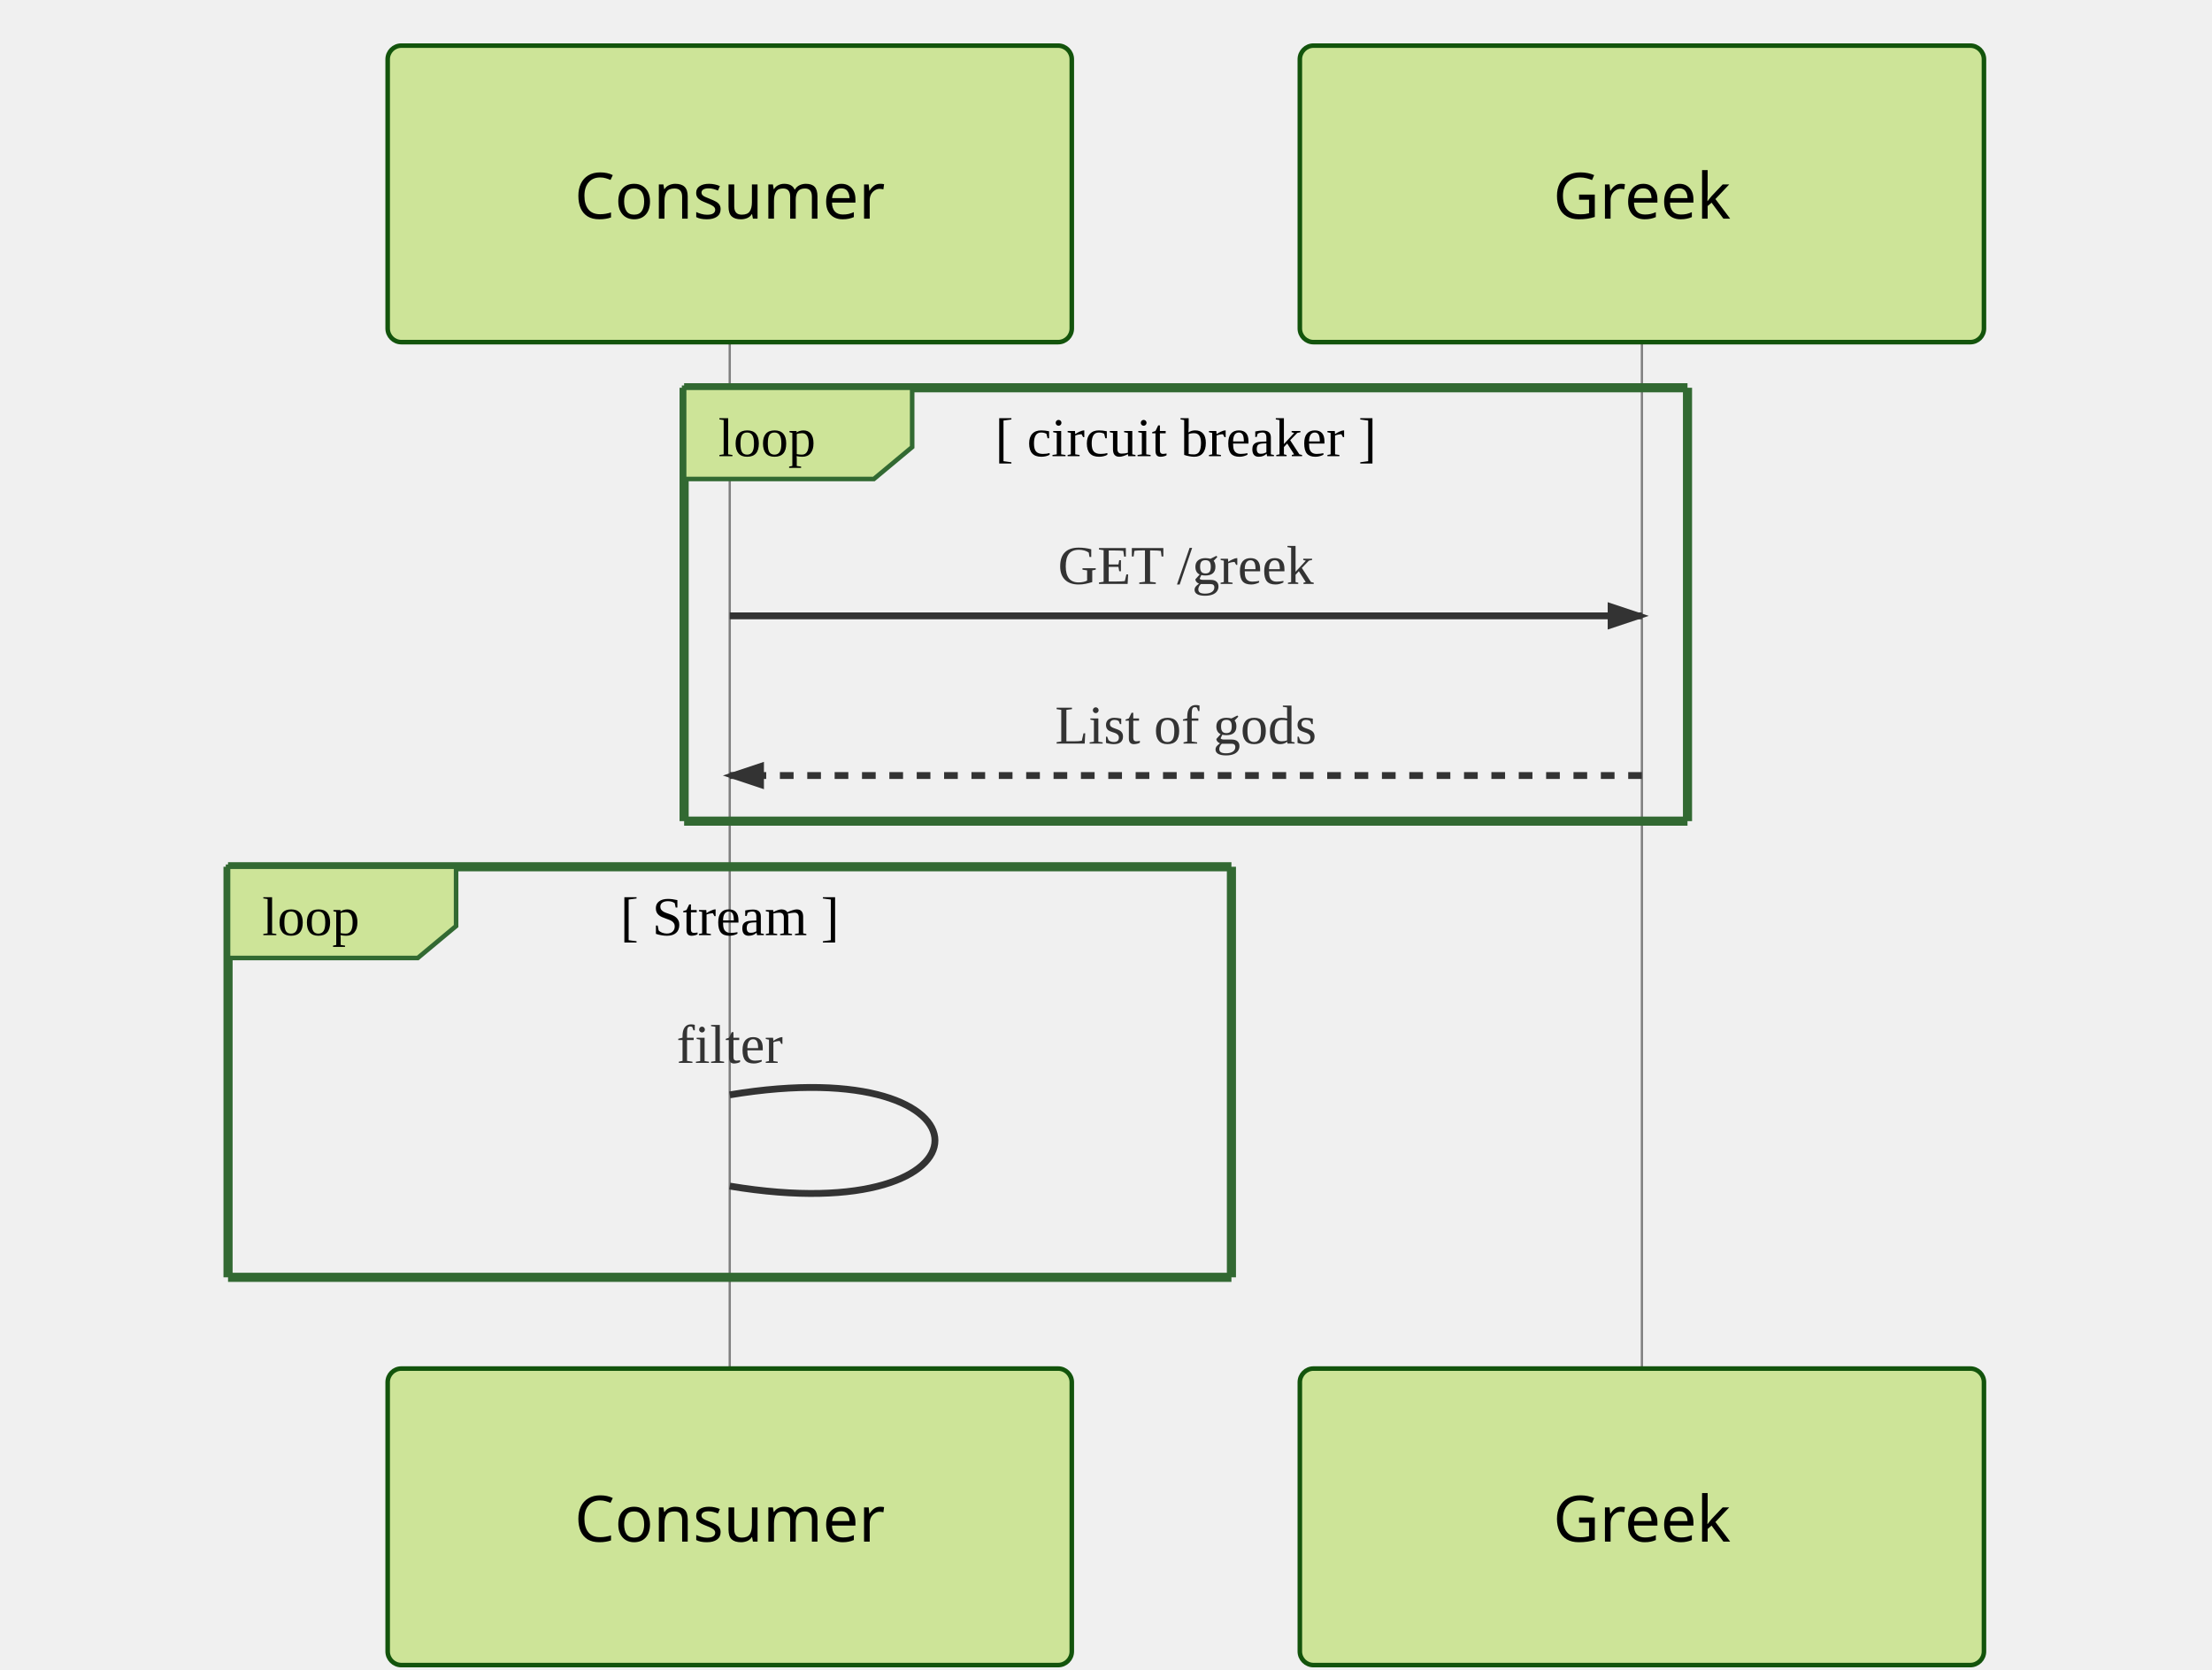
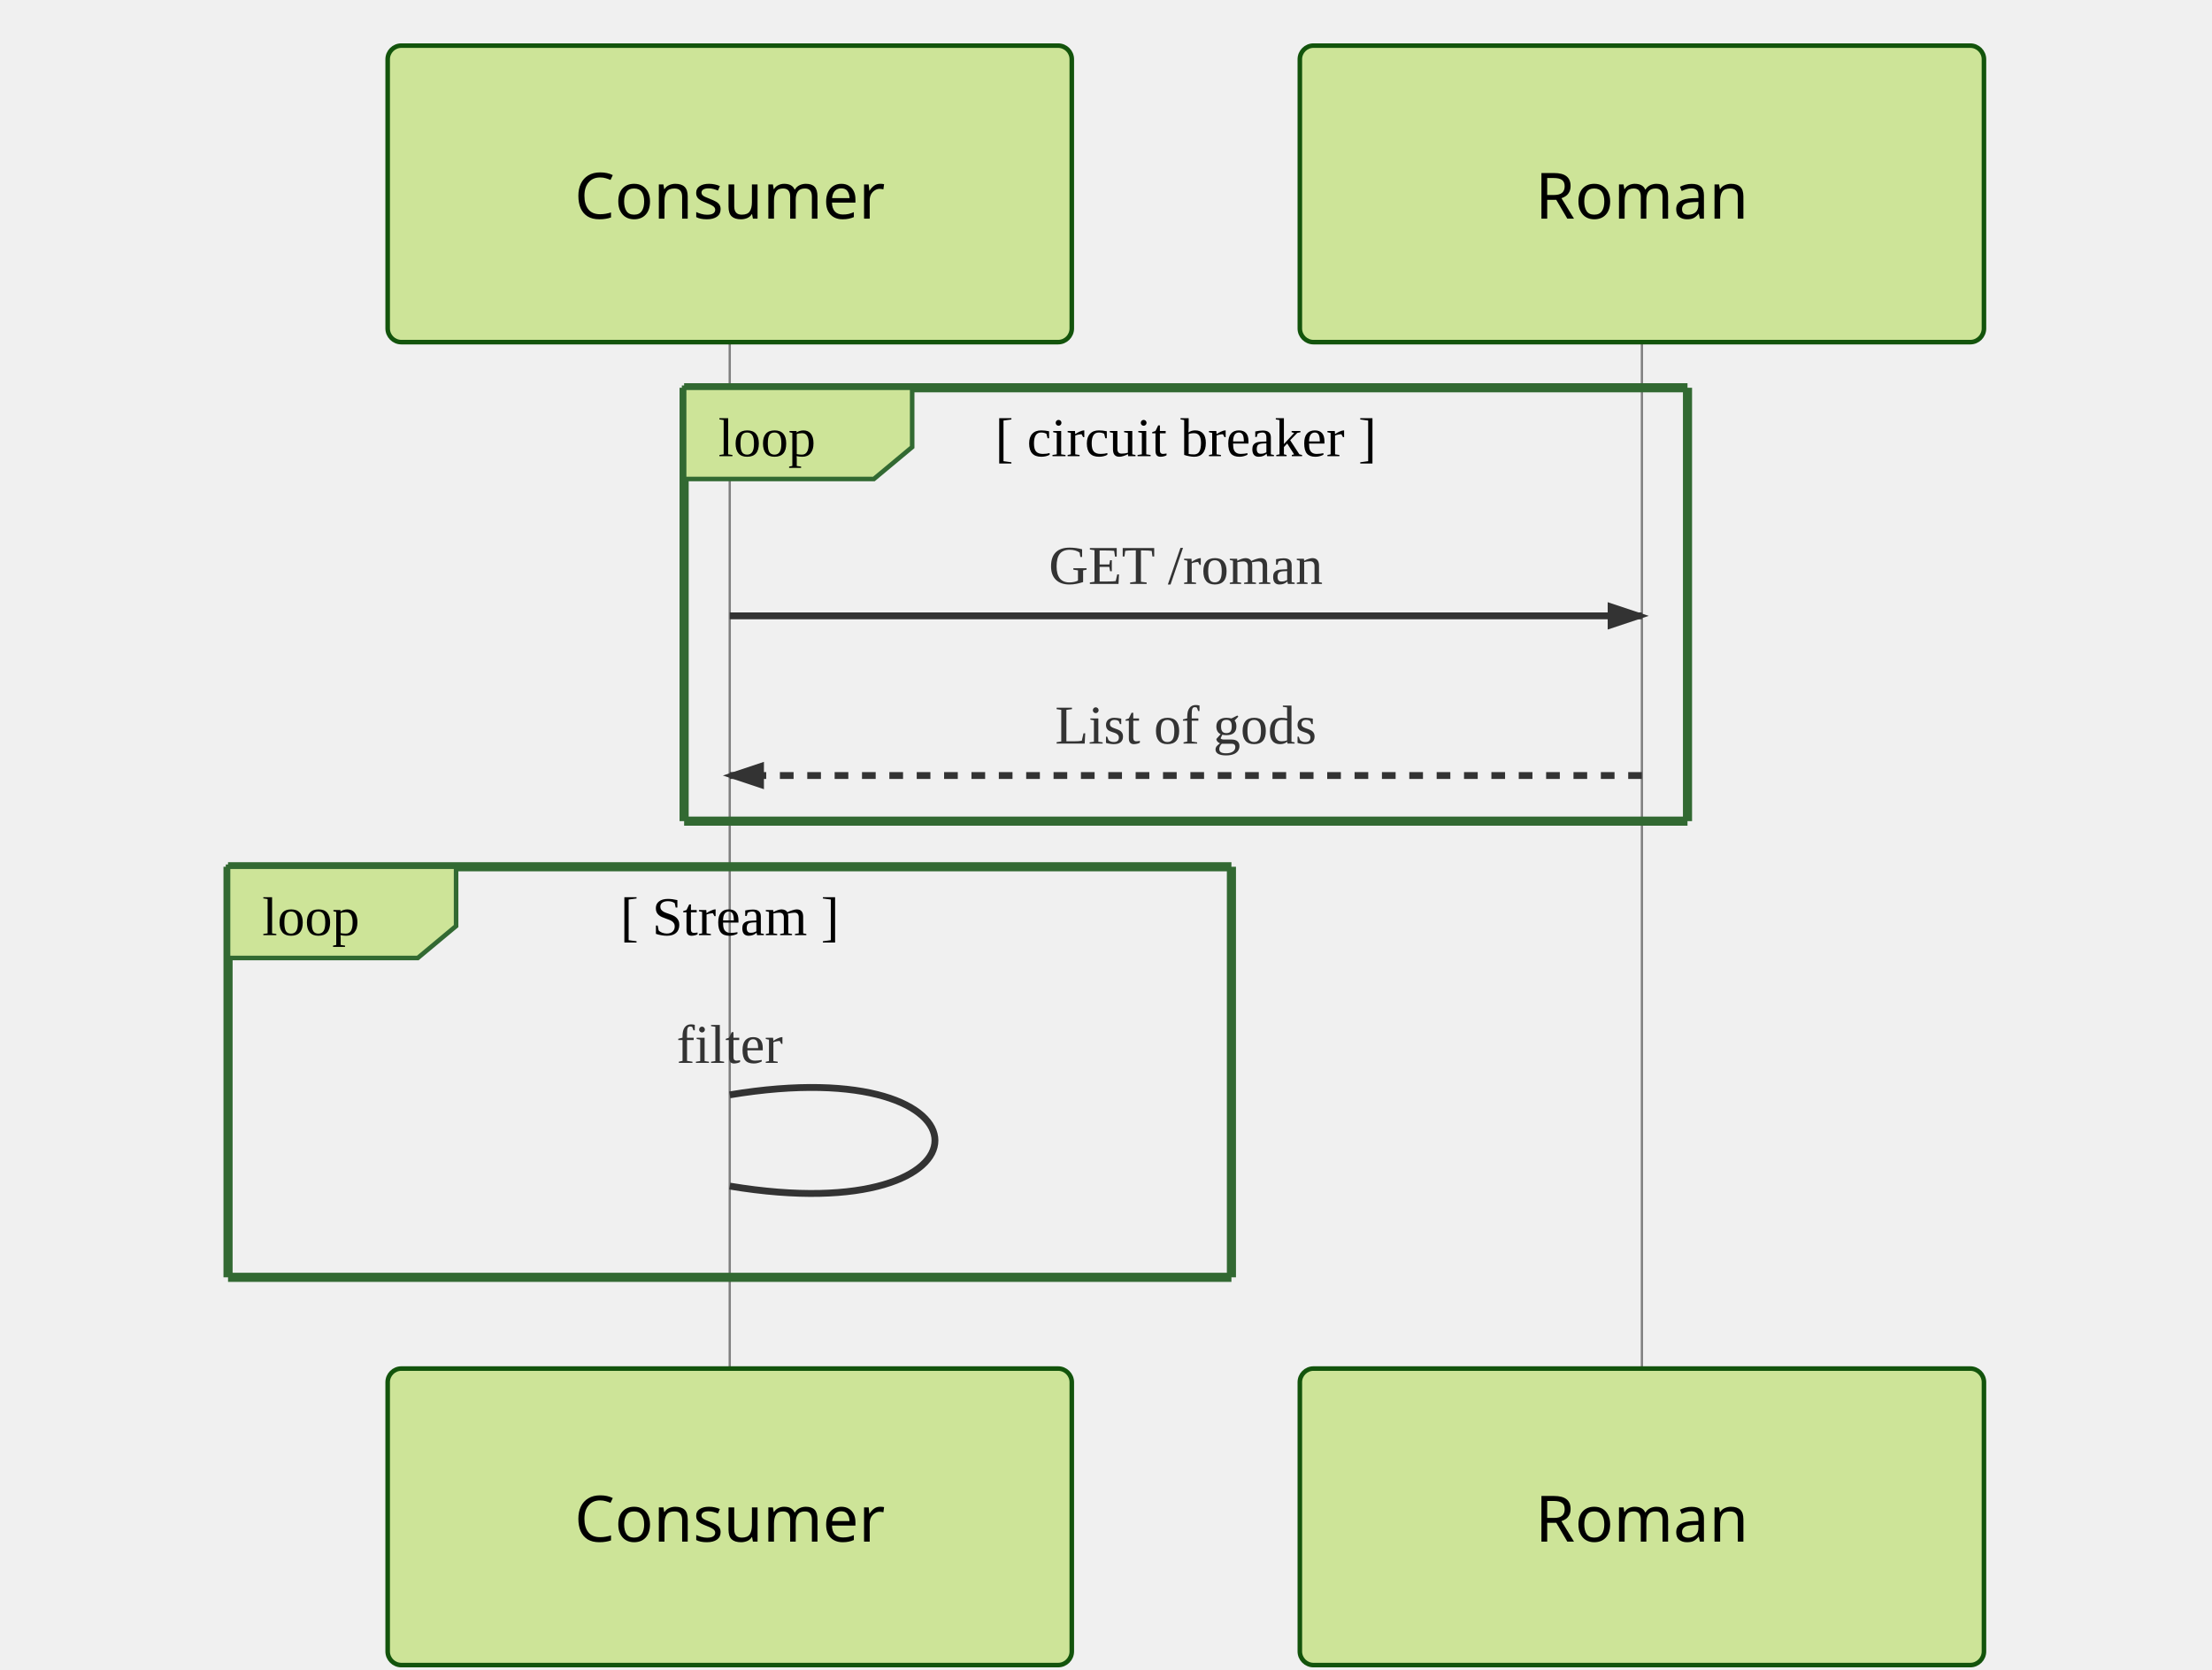
- <svg xmlns="http://www.w3.org/2000/svg" id="mermaid-1567845976367" width="100%" height="100%" style="max-width:485px;" viewBox="-85 -10 485 366">
+ <svg xmlns="http://www.w3.org/2000/svg" id="mermaid-1567846369859" width="100%" height="100%" style="max-width:485px;" viewBox="-85 -10 485 366">
  <style>


- #mermaid-1567845976367 .label {
+ #mermaid-1567846369859 .label {
  font-family: 'trebuchet ms', verdana, arial;
  color: #333; }

- #mermaid-1567845976367 .label text {
-   fill: #333; }
- 
- #mermaid-1567845976367 .node rect,
- #mermaid-1567845976367 .node circle,
- #mermaid-1567845976367 .node ellipse,
- #mermaid-1567845976367 .node polygon {
+ #mermaid-1567846369859 .label text {
+   fill: #333; }
+ 
+ #mermaid-1567846369859 .node rect,
+ #mermaid-1567846369859 .node circle,
+ #mermaid-1567846369859 .node ellipse,
+ #mermaid-1567846369859 .node polygon {
  fill: #cde498;
  stroke: #13540c;
  stroke-width: 1px; }

- #mermaid-1567845976367 .node.clickable {
+ #mermaid-1567846369859 .node.clickable {
  cursor: pointer; }

- #mermaid-1567845976367 .arrowheadPath {
+ #mermaid-1567846369859 .arrowheadPath {
  fill: green; }

- #mermaid-1567845976367 .edgePath .path {
+ #mermaid-1567846369859 .edgePath .path {
  stroke: green;
  stroke-width: 1.5px; }

- #mermaid-1567845976367 .edgeLabel {
+ #mermaid-1567846369859 .edgeLabel {
  background-color: #e8e8e8; }

- #mermaid-1567845976367 .cluster rect {
+ #mermaid-1567846369859 .cluster rect {
  fill: #cdffb2;
  stroke: #6eaa49;
  stroke-width: 1px; }

- #mermaid-1567845976367 .cluster text {
-   fill: #333; }
- 
- #mermaid-1567845976367 div.mermaidTooltip {
+ #mermaid-1567846369859 .cluster text {
+   fill: #333; }
+ 
+ #mermaid-1567846369859 div.mermaidTooltip {
  position: absolute;
  text-align: center;
  max-width: 200px;
  padding: 2px;
  font-family: 'trebuchet ms', verdana, arial;
  font-size: 12px;
  background: #cdffb2;
  border: 1px solid #6eaa49;
  border-radius: 2px;
  pointer-events: none;
  z-index: 100; }

- #mermaid-1567845976367 .actor {
+ #mermaid-1567846369859 .actor {
  stroke: #13540c;
  fill: #cde498; }

- #mermaid-1567845976367 text.actor {
+ #mermaid-1567846369859 text.actor {
  fill: black;
  stroke: none; }

- #mermaid-1567845976367 .actor-line {
+ #mermaid-1567846369859 .actor-line {
  stroke: grey; }

- #mermaid-1567845976367 .messageLine0 {
+ #mermaid-1567846369859 .messageLine0 {
  stroke-width: 1.5;
  stroke-dasharray: '2 2';
  stroke: #333; }

- #mermaid-1567845976367 .messageLine1 {
+ #mermaid-1567846369859 .messageLine1 {
  stroke-width: 1.5;
  stroke-dasharray: '2 2';
  stroke: #333; }

- #mermaid-1567845976367 #arrowhead {
-   fill: #333; }
- 
- #mermaid-1567845976367 .sequenceNumber {
+ #mermaid-1567846369859 #arrowhead {
+   fill: #333; }
+ 
+ #mermaid-1567846369859 .sequenceNumber {
  fill: white; }

- #mermaid-1567845976367 #sequencenumber {
-   fill: #333; }
- 
- #mermaid-1567845976367 #crosshead path {
+ #mermaid-1567846369859 #sequencenumber {
+   fill: #333; }
+ 
+ #mermaid-1567846369859 #crosshead path {
  fill: #333 !important;
  stroke: #333 !important; }

- #mermaid-1567845976367 .messageText {
+ #mermaid-1567846369859 .messageText {
  fill: #333;
  stroke: none; }

- #mermaid-1567845976367 .labelBox {
+ #mermaid-1567846369859 .labelBox {
  stroke: #326932;
  fill: #cde498; }

- #mermaid-1567845976367 .labelText {
+ #mermaid-1567846369859 .labelText {
  fill: black;
  stroke: none; }

- #mermaid-1567845976367 .loopText {
+ #mermaid-1567846369859 .loopText {
  fill: black;
  stroke: none; }

- #mermaid-1567845976367 .loopLine {
+ #mermaid-1567846369859 .loopLine {
  stroke-width: 2;
  stroke-dasharray: '2 2';
  stroke: #326932; }

- #mermaid-1567845976367 .note {
+ #mermaid-1567846369859 .note {
  stroke: #6eaa49;
  fill: #fff5ad; }

- #mermaid-1567845976367 .noteText {
+ #mermaid-1567846369859 .noteText {
  fill: black;
  stroke: none;
  font-family: 'trebuchet ms', verdana, arial;
  font-size: 14px; }

- #mermaid-1567845976367 .activation0 {
+ #mermaid-1567846369859 .activation0 {
  fill: #f4f4f4;
  stroke: #666; }

- #mermaid-1567845976367 .activation1 {
+ #mermaid-1567846369859 .activation1 {
  fill: #f4f4f4;
  stroke: #666; }

- #mermaid-1567845976367 .activation2 {
+ #mermaid-1567846369859 .activation2 {
  fill: #f4f4f4;
  stroke: #666; }


- #mermaid-1567845976367 .section {
+ #mermaid-1567846369859 .section {
  stroke: none;
  opacity: 0.2; }

- #mermaid-1567845976367 .section0 {
+ #mermaid-1567846369859 .section0 {
  fill: #6eaa49; }

- #mermaid-1567845976367 .section2 {
+ #mermaid-1567846369859 .section2 {
  fill: #6eaa49; }

- #mermaid-1567845976367 .section1,
- #mermaid-1567845976367 .section3 {
+ #mermaid-1567846369859 .section1,
+ #mermaid-1567846369859 .section3 {
  fill: white;
  opacity: 0.2; }

- #mermaid-1567845976367 .sectionTitle0 {
-   fill: #333; }
- 
- #mermaid-1567845976367 .sectionTitle1 {
-   fill: #333; }
- 
- #mermaid-1567845976367 .sectionTitle2 {
-   fill: #333; }
- 
- #mermaid-1567845976367 .sectionTitle3 {
-   fill: #333; }
- 
- #mermaid-1567845976367 .sectionTitle {
+ #mermaid-1567846369859 .sectionTitle0 {
+   fill: #333; }
+ 
+ #mermaid-1567846369859 .sectionTitle1 {
+   fill: #333; }
+ 
+ #mermaid-1567846369859 .sectionTitle2 {
+   fill: #333; }
+ 
+ #mermaid-1567846369859 .sectionTitle3 {
+   fill: #333; }
+ 
+ #mermaid-1567846369859 .sectionTitle {
  text-anchor: start;
  font-size: 11px;
  text-height: 14px; }


- #mermaid-1567845976367 .grid .tick {
+ #mermaid-1567846369859 .grid .tick {
  stroke: lightgrey;
  opacity: 0.3;
  shape-rendering: crispEdges; }

- #mermaid-1567845976367 .grid path {
+ #mermaid-1567846369859 .grid path {
  stroke-width: 0; }


- #mermaid-1567845976367 .today {
+ #mermaid-1567846369859 .today {
  fill: none;
  stroke: red;
  stroke-width: 2px; }



- #mermaid-1567845976367 .task {
+ #mermaid-1567846369859 .task {
  stroke-width: 2; }

- #mermaid-1567845976367 .taskText {
+ #mermaid-1567846369859 .taskText {
  text-anchor: middle;
  font-size: 11px; }

- #mermaid-1567845976367 .taskTextOutsideRight {
+ #mermaid-1567846369859 .taskTextOutsideRight {
  fill: black;
  text-anchor: start;
  font-size: 11px; }

- #mermaid-1567845976367 .taskTextOutsideLeft {
+ #mermaid-1567846369859 .taskTextOutsideLeft {
  fill: black;
  text-anchor: end;
  font-size: 11px; }


- #mermaid-1567845976367 .task.clickable {
+ #mermaid-1567846369859 .task.clickable {
  cursor: pointer; }

- #mermaid-1567845976367 .taskText.clickable {
+ #mermaid-1567846369859 .taskText.clickable {
  cursor: pointer;
  fill: #003163 !important;
  font-weight: bold; }

- #mermaid-1567845976367 .taskTextOutsideLeft.clickable {
+ #mermaid-1567846369859 .taskTextOutsideLeft.clickable {
  cursor: pointer;
  fill: #003163 !important;
  font-weight: bold; }

- #mermaid-1567845976367 .taskTextOutsideRight.clickable {
+ #mermaid-1567846369859 .taskTextOutsideRight.clickable {
  cursor: pointer;
  fill: #003163 !important;
  font-weight: bold; }


- #mermaid-1567845976367 .taskText0,
- #mermaid-1567845976367 .taskText1,
- #mermaid-1567845976367 .taskText2,
- #mermaid-1567845976367 .taskText3 {
+ #mermaid-1567846369859 .taskText0,
+ #mermaid-1567846369859 .taskText1,
+ #mermaid-1567846369859 .taskText2,
+ #mermaid-1567846369859 .taskText3 {
  fill: white; }

- #mermaid-1567845976367 .task0,
- #mermaid-1567845976367 .task1,
- #mermaid-1567845976367 .task2,
- #mermaid-1567845976367 .task3 {
+ #mermaid-1567846369859 .task0,
+ #mermaid-1567846369859 .task1,
+ #mermaid-1567846369859 .task2,
+ #mermaid-1567846369859 .task3 {
  fill: #487e3a;
  stroke: #13540c; }

- #mermaid-1567845976367 .taskTextOutside0,
- #mermaid-1567845976367 .taskTextOutside2 {
+ #mermaid-1567846369859 .taskTextOutside0,
+ #mermaid-1567846369859 .taskTextOutside2 {
  fill: black; }

- #mermaid-1567845976367 .taskTextOutside1,
- #mermaid-1567845976367 .taskTextOutside3 {
+ #mermaid-1567846369859 .taskTextOutside1,
+ #mermaid-1567846369859 .taskTextOutside3 {
  fill: black; }


- #mermaid-1567845976367 .active0,
- #mermaid-1567845976367 .active1,
- #mermaid-1567845976367 .active2,
- #mermaid-1567845976367 .active3 {
+ #mermaid-1567846369859 .active0,
+ #mermaid-1567846369859 .active1,
+ #mermaid-1567846369859 .active2,
+ #mermaid-1567846369859 .active3 {
  fill: #cde498;
  stroke: #13540c; }

- #mermaid-1567845976367 .activeText0,
- #mermaid-1567845976367 .activeText1,
- #mermaid-1567845976367 .activeText2,
- #mermaid-1567845976367 .activeText3 {
+ #mermaid-1567846369859 .activeText0,
+ #mermaid-1567846369859 .activeText1,
+ #mermaid-1567846369859 .activeText2,
+ #mermaid-1567846369859 .activeText3 {
  fill: black !important; }


- #mermaid-1567845976367 .done0,
- #mermaid-1567845976367 .done1,
- #mermaid-1567845976367 .done2,
- #mermaid-1567845976367 .done3 {
+ #mermaid-1567846369859 .done0,
+ #mermaid-1567846369859 .done1,
+ #mermaid-1567846369859 .done2,
+ #mermaid-1567846369859 .done3 {
  stroke: grey;
  fill: lightgrey;
  stroke-width: 2; }

- #mermaid-1567845976367 .doneText0,
- #mermaid-1567845976367 .doneText1,
- #mermaid-1567845976367 .doneText2,
- #mermaid-1567845976367 .doneText3 {
+ #mermaid-1567846369859 .doneText0,
+ #mermaid-1567846369859 .doneText1,
+ #mermaid-1567846369859 .doneText2,
+ #mermaid-1567846369859 .doneText3 {
  fill: black !important; }


- #mermaid-1567845976367 .crit0,
- #mermaid-1567845976367 .crit1,
- #mermaid-1567845976367 .crit2,
- #mermaid-1567845976367 .crit3 {
+ #mermaid-1567846369859 .crit0,
+ #mermaid-1567846369859 .crit1,
+ #mermaid-1567846369859 .crit2,
+ #mermaid-1567846369859 .crit3 {
  stroke: #ff8888;
  fill: red;
  stroke-width: 2; }

- #mermaid-1567845976367 .activeCrit0,
- #mermaid-1567845976367 .activeCrit1,
- #mermaid-1567845976367 .activeCrit2,
- #mermaid-1567845976367 .activeCrit3 {
+ #mermaid-1567846369859 .activeCrit0,
+ #mermaid-1567846369859 .activeCrit1,
+ #mermaid-1567846369859 .activeCrit2,
+ #mermaid-1567846369859 .activeCrit3 {
  stroke: #ff8888;
  fill: #cde498;
  stroke-width: 2; }

- #mermaid-1567845976367 .doneCrit0,
- #mermaid-1567845976367 .doneCrit1,
- #mermaid-1567845976367 .doneCrit2,
- #mermaid-1567845976367 .doneCrit3 {
+ #mermaid-1567846369859 .doneCrit0,
+ #mermaid-1567846369859 .doneCrit1,
+ #mermaid-1567846369859 .doneCrit2,
+ #mermaid-1567846369859 .doneCrit3 {
  stroke: #ff8888;
  fill: lightgrey;
  stroke-width: 2;
  cursor: pointer;
  shape-rendering: crispEdges; }

- #mermaid-1567845976367 .milestone {
+ #mermaid-1567846369859 .milestone {
  transform: rotate(45deg) scale(0.8, 0.8); }

- #mermaid-1567845976367 .milestoneText {
+ #mermaid-1567846369859 .milestoneText {
  font-style: italic; }

- #mermaid-1567845976367 .doneCritText0,
- #mermaid-1567845976367 .doneCritText1,
- #mermaid-1567845976367 .doneCritText2,
- #mermaid-1567845976367 .doneCritText3 {
+ #mermaid-1567846369859 .doneCritText0,
+ #mermaid-1567846369859 .doneCritText1,
+ #mermaid-1567846369859 .doneCritText2,
+ #mermaid-1567846369859 .doneCritText3 {
  fill: black !important; }

- #mermaid-1567845976367 .activeCritText0,
- #mermaid-1567845976367 .activeCritText1,
- #mermaid-1567845976367 .activeCritText2,
- #mermaid-1567845976367 .activeCritText3 {
+ #mermaid-1567846369859 .activeCritText0,
+ #mermaid-1567846369859 .activeCritText1,
+ #mermaid-1567846369859 .activeCritText2,
+ #mermaid-1567846369859 .activeCritText3 {
  fill: black !important; }

- #mermaid-1567845976367 .titleText {
+ #mermaid-1567846369859 .titleText {
  text-anchor: middle;
  font-size: 18px;
  fill: black; }

- #mermaid-1567845976367 g.classGroup text {
+ #mermaid-1567846369859 g.classGroup text {
  fill: #13540c;
  stroke: none;
  font-family: 'trebuchet ms', verdana, arial;
  font-size: 10px; }

- #mermaid-1567845976367 g.classGroup rect {
+ #mermaid-1567846369859 g.classGroup rect {
  fill: #cde498;
  stroke: #13540c; }

- #mermaid-1567845976367 g.classGroup line {
-   stroke: #13540c;
-   stroke-width: 1; }
- 
- #mermaid-1567845976367 .classLabel .box {
+ #mermaid-1567846369859 g.classGroup line {
+   stroke: #13540c;
+   stroke-width: 1; }
+ 
+ #mermaid-1567846369859 .classLabel .box {
  stroke: none;
  stroke-width: 0;
  fill: #cde498;
  opacity: 0.5; }

- #mermaid-1567845976367 .classLabel .label {
+ #mermaid-1567846369859 .classLabel .label {
  fill: #13540c;
  font-size: 10px; }

- #mermaid-1567845976367 .relation {
+ #mermaid-1567846369859 .relation {
  stroke: #13540c;
  stroke-width: 1;
  fill: none; }

- #mermaid-1567845976367 #compositionStart {
-   fill: #13540c;
-   stroke: #13540c;
-   stroke-width: 1; }
- 
- #mermaid-1567845976367 #compositionEnd {
-   fill: #13540c;
-   stroke: #13540c;
-   stroke-width: 1; }
- 
- #mermaid-1567845976367 #aggregationStart {
-   fill: #cde498;
-   stroke: #13540c;
-   stroke-width: 1; }
- 
- #mermaid-1567845976367 #aggregationEnd {
-   fill: #cde498;
-   stroke: #13540c;
-   stroke-width: 1; }
- 
- #mermaid-1567845976367 #dependencyStart {
-   fill: #13540c;
-   stroke: #13540c;
-   stroke-width: 1; }
- 
- #mermaid-1567845976367 #dependencyEnd {
-   fill: #13540c;
-   stroke: #13540c;
-   stroke-width: 1; }
- 
- #mermaid-1567845976367 #extensionStart {
-   fill: #13540c;
-   stroke: #13540c;
-   stroke-width: 1; }
- 
- #mermaid-1567845976367 #extensionEnd {
-   fill: #13540c;
-   stroke: #13540c;
-   stroke-width: 1; }
- 
- #mermaid-1567845976367 .commit-id,
- #mermaid-1567845976367 .commit-msg,
- #mermaid-1567845976367 .branch-label {
+ #mermaid-1567846369859 #compositionStart {
+   fill: #13540c;
+   stroke: #13540c;
+   stroke-width: 1; }
+ 
+ #mermaid-1567846369859 #compositionEnd {
+   fill: #13540c;
+   stroke: #13540c;
+   stroke-width: 1; }
+ 
+ #mermaid-1567846369859 #aggregationStart {
+   fill: #cde498;
+   stroke: #13540c;
+   stroke-width: 1; }
+ 
+ #mermaid-1567846369859 #aggregationEnd {
+   fill: #cde498;
+   stroke: #13540c;
+   stroke-width: 1; }
+ 
+ #mermaid-1567846369859 #dependencyStart {
+   fill: #13540c;
+   stroke: #13540c;
+   stroke-width: 1; }
+ 
+ #mermaid-1567846369859 #dependencyEnd {
+   fill: #13540c;
+   stroke: #13540c;
+   stroke-width: 1; }
+ 
+ #mermaid-1567846369859 #extensionStart {
+   fill: #13540c;
+   stroke: #13540c;
+   stroke-width: 1; }
+ 
+ #mermaid-1567846369859 #extensionEnd {
+   fill: #13540c;
+   stroke: #13540c;
+   stroke-width: 1; }
+ 
+ #mermaid-1567846369859 .commit-id,
+ #mermaid-1567846369859 .commit-msg,
+ #mermaid-1567846369859 .branch-label {
  fill: lightgrey;
  color: lightgrey; }
</style>
-   <style>#mermaid-1567845976367 {
+   <style>#mermaid-1567846369859 {
    color: rgba(0, 0, 0, 0.65);
    font: ;
  }</style>
  <g />
  <g>
-     <line id="actor843" x1="75" y1="5" x2="75" y2="355" class="actor-line" stroke-width="0.5px" stroke="#999" />
+     <line id="actor917" x1="75" y1="5" x2="75" y2="355" class="actor-line" stroke-width="0.5px" stroke="#999" />
    <rect x="0" y="0" fill="#eaeaea" stroke="#666" width="150" height="65" rx="3" ry="3" class="actor" />
    <text x="75" y="32.5" dominant-baseline="central" alignment-baseline="central" class="actor" style="text-anchor: middle; font-size: 14px; font-family: Open-Sans, sans-serif;">
      <tspan x="75" dy="0">Consumer</tspan>
    </text>
  </g>
  <g>
-     <line id="actor844" x1="275" y1="5" x2="275" y2="355" class="actor-line" stroke-width="0.5px" stroke="#999" />
+     <line id="actor918" x1="275" y1="5" x2="275" y2="355" class="actor-line" stroke-width="0.5px" stroke="#999" />
    <rect x="200" y="0" fill="#eaeaea" stroke="#666" width="150" height="65" rx="3" ry="3" class="actor" />
    <text x="275" y="32.5" dominant-baseline="central" alignment-baseline="central" class="actor" style="text-anchor: middle; font-size: 14px; font-family: Open-Sans, sans-serif;">
-       <tspan x="275" dy="0">Greek</tspan>
+       <tspan x="275" dy="0">Roman</tspan>
    </text>
  </g>
  <defs>
    <marker id="arrowhead" refX="5" refY="2" markerWidth="6" markerHeight="4" orient="auto">
      <path d="M 0,0 V 4 L6,2 Z" />
    </marker>
  </defs>
  <defs>
    <marker id="crosshead" markerWidth="15" markerHeight="8" orient="auto" refX="16" refY="4">
      <path fill="black" stroke="#000000" stroke-width="1px" d="M 9,2 V 6 L16,4 Z" style="stroke-dasharray: 0, 0;" />
      <path fill="none" stroke="#000000" stroke-width="1px" d="M 0,1 L 6,7 M 6,1 L 0,7" style="stroke-dasharray: 0, 0;" />
    </marker>
  </defs>
  <defs>
    <marker id="sequencenumber" refX="15" refY="15" markerWidth="60" markerHeight="40" orient="auto">
      <circle cx="15" cy="15" r="6" />
    </marker>
  </defs>
  <g>
-     <text x="175" y="118" class="messageText" style="text-anchor: middle;">GET /greek</text>
+     <text x="175" y="118" class="messageText" style="text-anchor: middle;">GET /roman</text>
    <line x1="75" y1="125" x2="275" y2="125" class="messageLine0" stroke-width="2" stroke="black" marker-end="url(#arrowhead)" style="fill: none;" />
  </g>
  <g>
    <text x="175" y="153" class="messageText" style="text-anchor: middle;">List of gods</text>
    <line x1="275" y1="160" x2="75" y2="160" class="messageLine1" stroke-width="2" stroke="black" marker-end="url(#arrowhead)" style="stroke-dasharray: 3, 3; fill: none;" />
  </g>
  <g>
    <line x1="65" y1="75" x2="285" y2="75" class="loopLine" />
    <line x1="285" y1="75" x2="285" y2="170" class="loopLine" />
    <line x1="65" y1="170" x2="285" y2="170" class="loopLine" />
    <line x1="65" y1="75" x2="65" y2="170" class="loopLine" />
    <polygon points="65,75 115,75 115,88 106.6,95 65,95" class="labelBox" />
    <text x="72.5" y="90" class="labelText">
      <tspan x="72.5">loop</tspan>
    </text>
    <text x="175" y="90" class="loopText" style="text-anchor: middle;">
      <tspan x="175">[ circuit breaker ]</tspan>
    </text>
  </g>
  <g>
    <text x="75" y="223" class="messageText" style="text-anchor: middle;">filter</text>
    <path d="M 75,230 C 135,220 135,260 75,250" class="messageLine0" stroke-width="2" stroke="black" style="fill: none;" />
  </g>
  <g>
    <line x1="-35" y1="180" x2="185" y2="180" class="loopLine" />
    <line x1="185" y1="180" x2="185" y2="270" class="loopLine" />
    <line x1="-35" y1="270" x2="185" y2="270" class="loopLine" />
    <line x1="-35" y1="180" x2="-35" y2="270" class="loopLine" />
    <polygon points="-35,180 15,180 15,193 6.6,200 -35,200" class="labelBox" />
    <text x="-27.5" y="195" class="labelText">
      <tspan x="-27.5">loop</tspan>
    </text>
    <text x="75" y="195" class="loopText" style="text-anchor: middle;">
      <tspan x="75">[ Stream     ]</tspan>
    </text>
  </g>
  <g>
    <rect x="0" y="290" fill="#eaeaea" stroke="#666" width="150" height="65" rx="3" ry="3" class="actor" />
    <text x="75" y="322.5" dominant-baseline="central" alignment-baseline="central" class="actor" style="text-anchor: middle; font-size: 14px; font-family: Open-Sans, sans-serif;">
      <tspan x="75" dy="0">Consumer</tspan>
    </text>
  </g>
  <g>
    <rect x="200" y="290" fill="#eaeaea" stroke="#666" width="150" height="65" rx="3" ry="3" class="actor" />
    <text x="275" y="322.5" dominant-baseline="central" alignment-baseline="central" class="actor" style="text-anchor: middle; font-size: 14px; font-family: Open-Sans, sans-serif;">
-       <tspan x="275" dy="0">Greek</tspan>
+       <tspan x="275" dy="0">Roman</tspan>
    </text>
  </g>
</svg>
